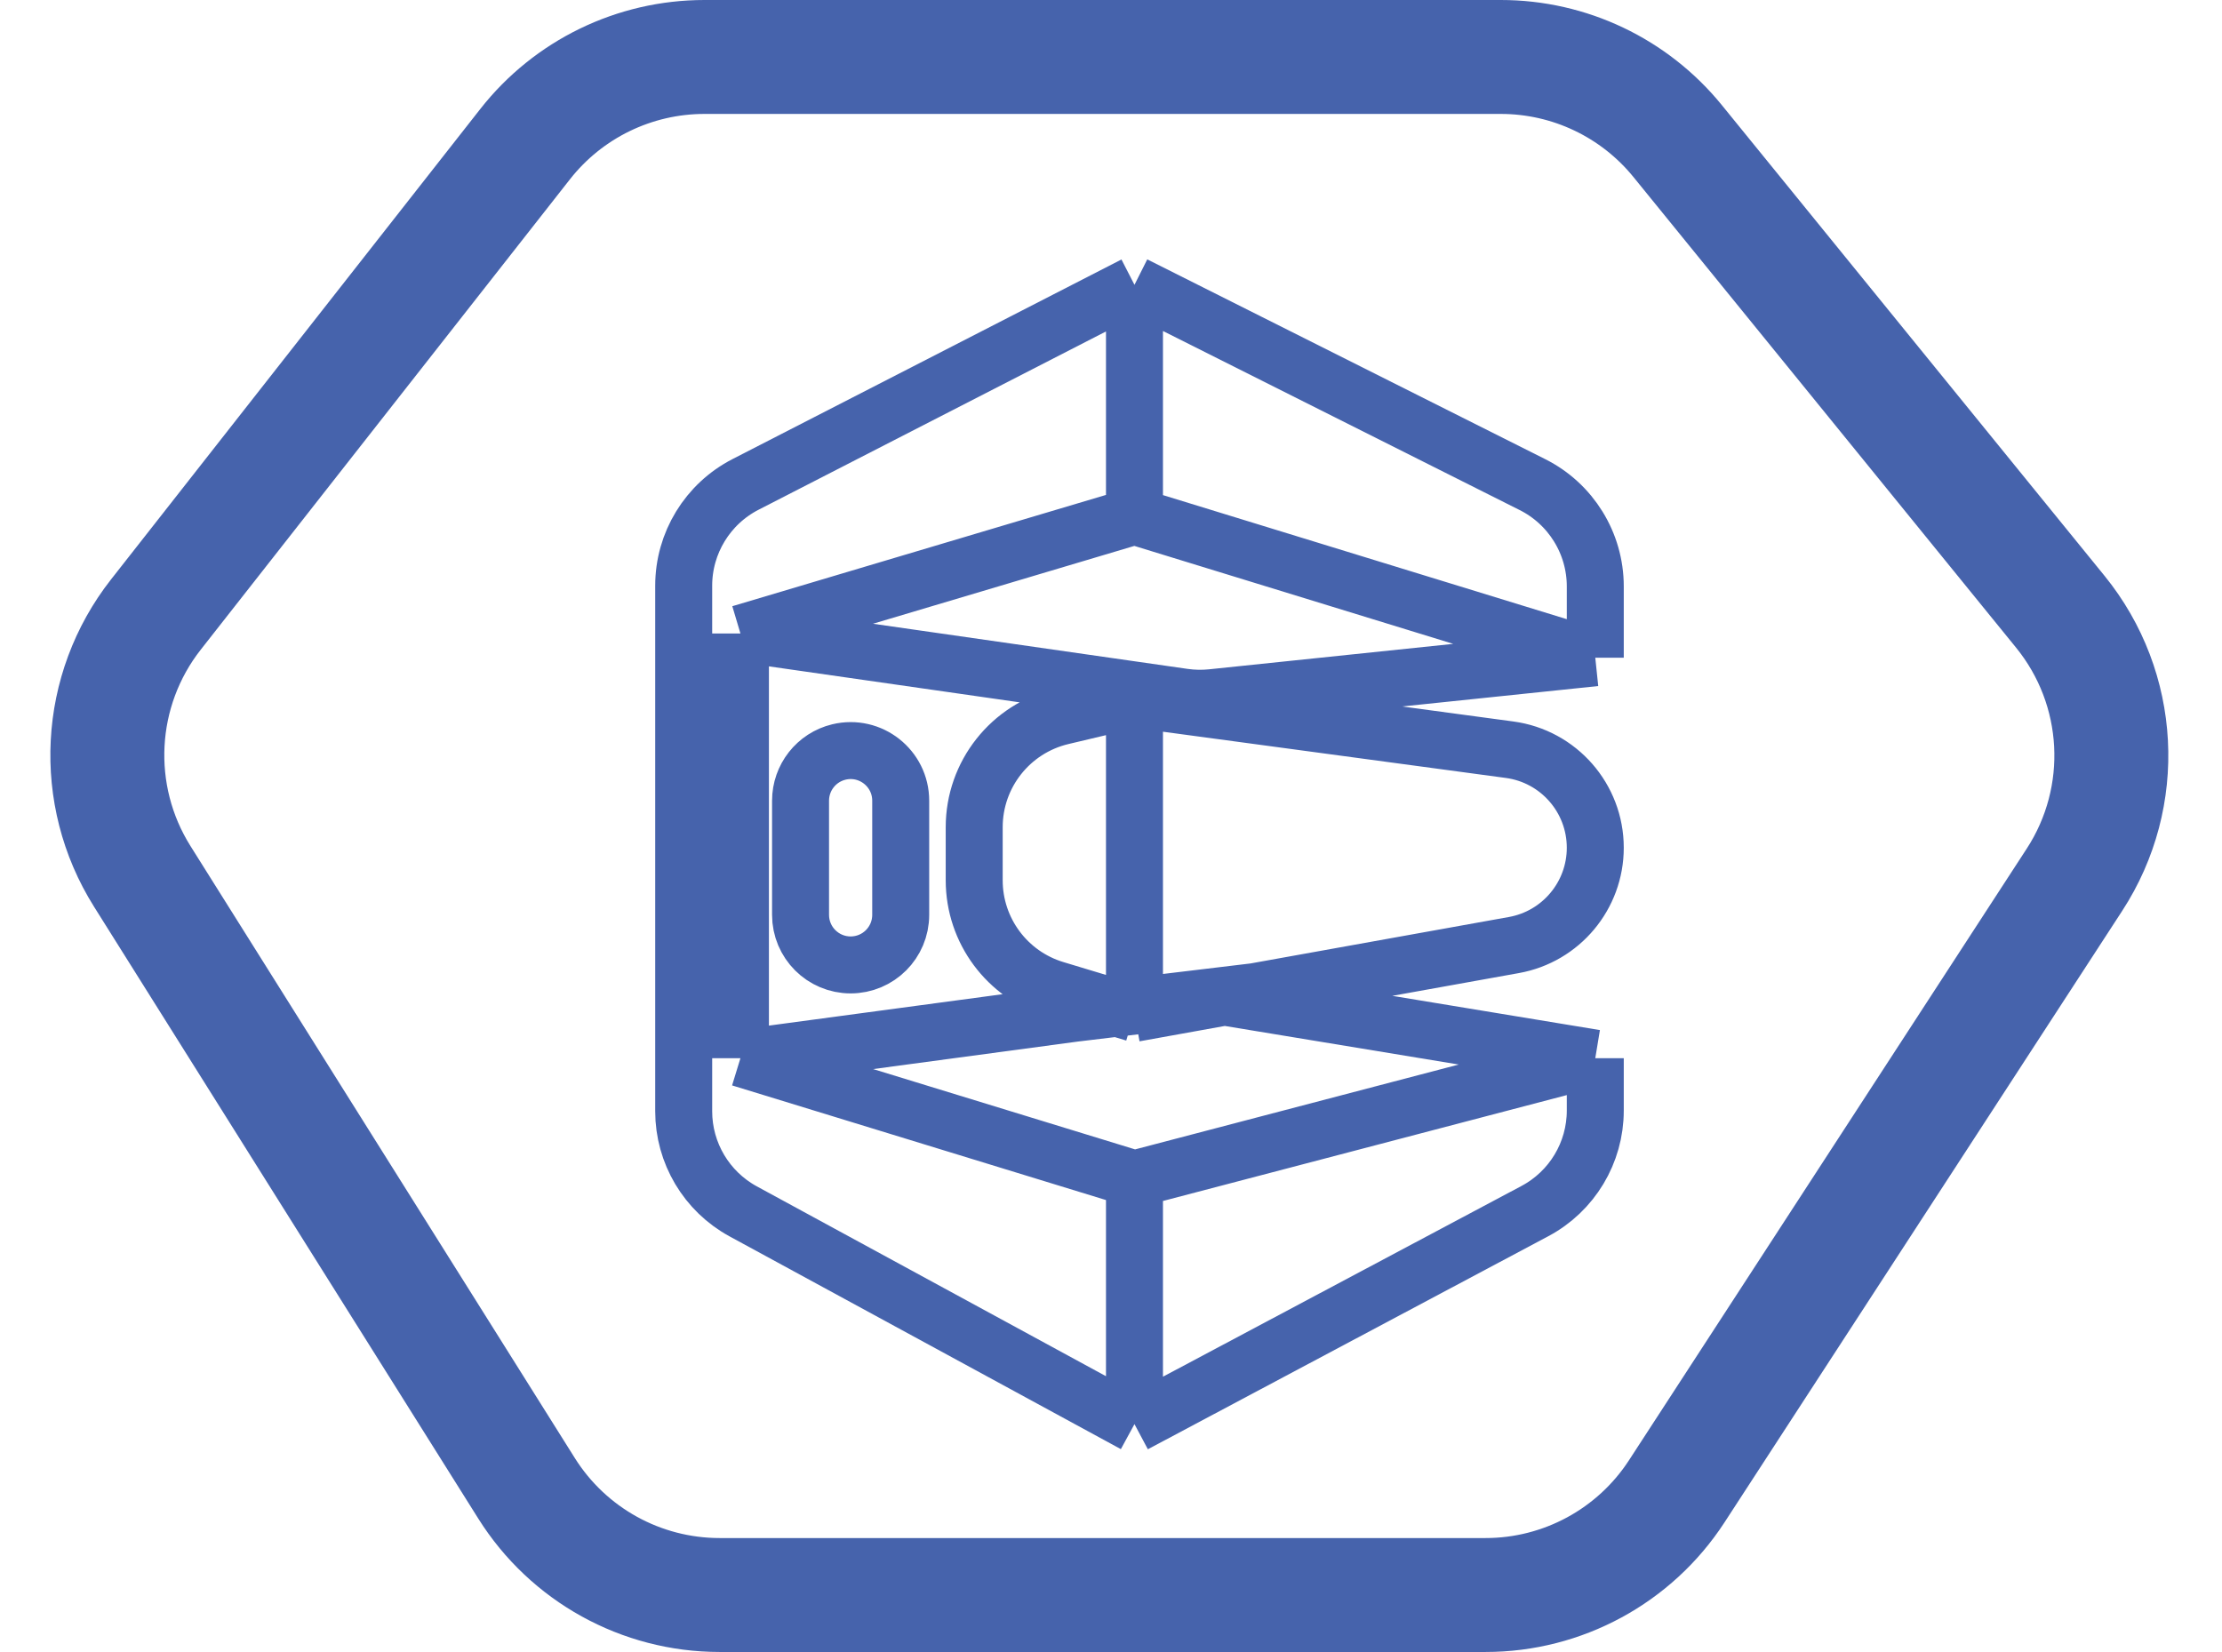
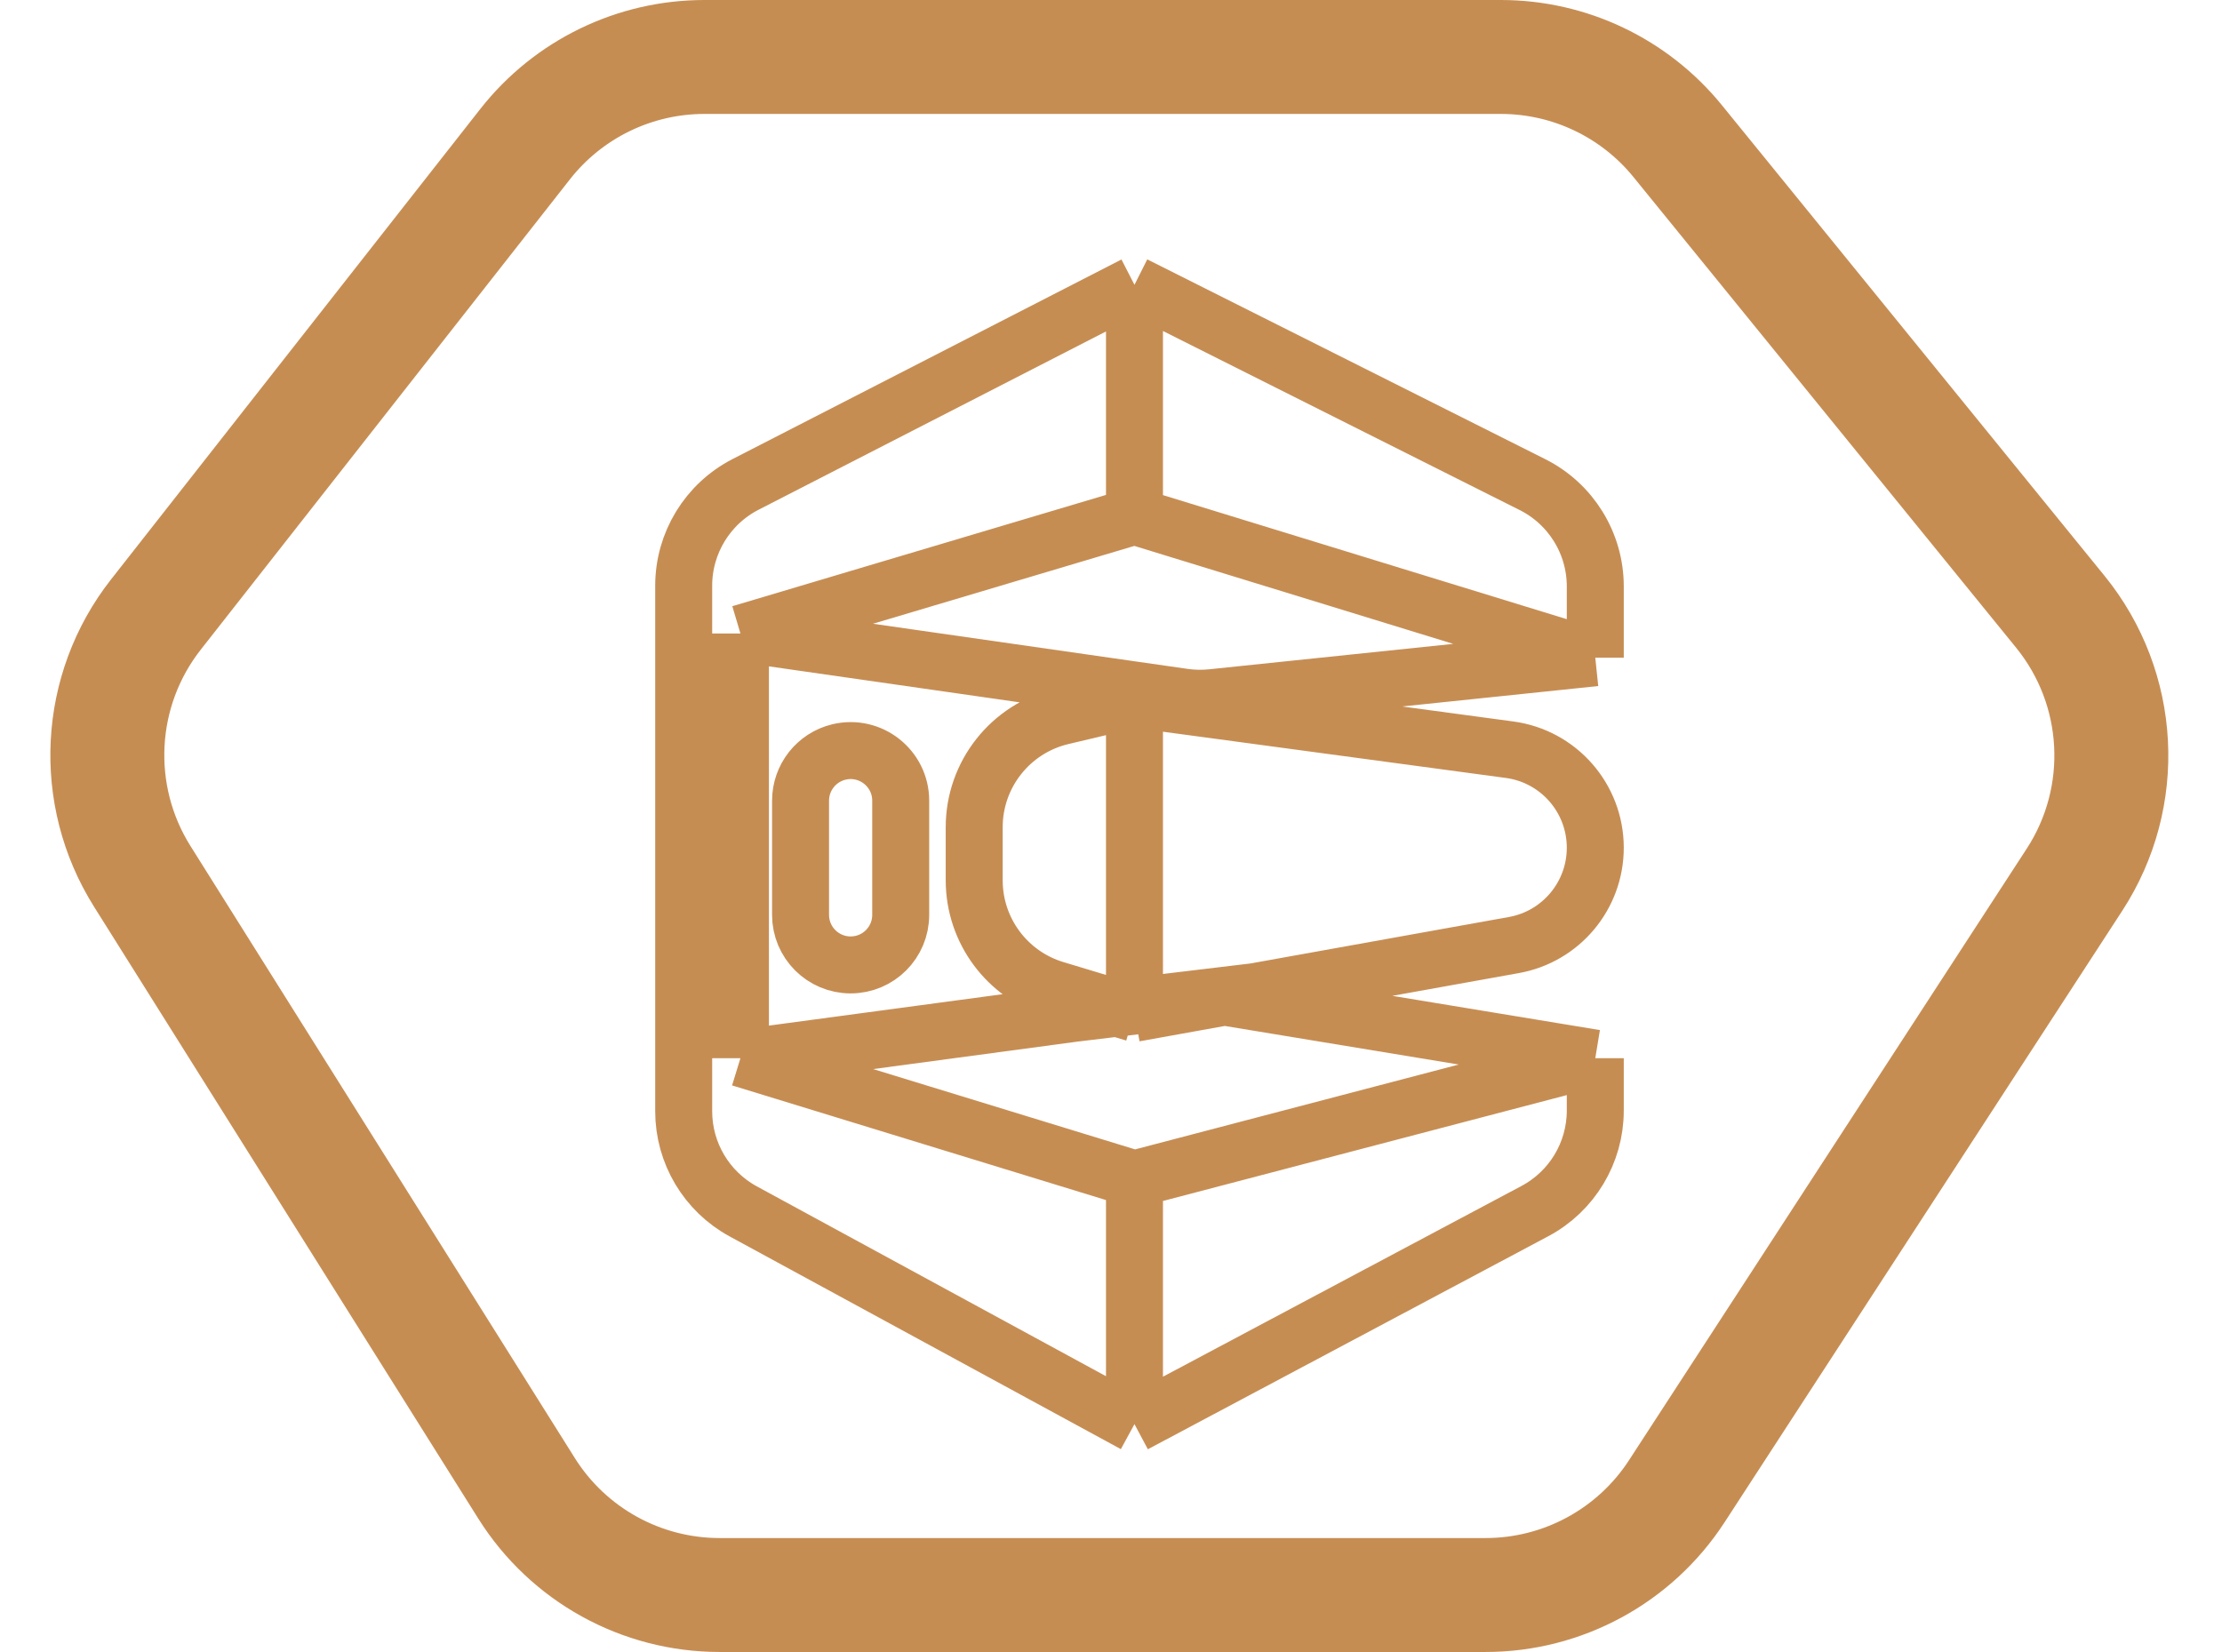
<svg xmlns="http://www.w3.org/2000/svg" width="39" height="29" viewBox="0 0 39 29" fill="none">
-   <path d="M26.342 1H12.364C11.136 1 9.975 1.564 9.217 2.53L2.737 10.787C1.695 12.114 1.599 13.954 2.496 15.383L9.242 26.127C9.974 27.293 11.254 28 12.63 28H26.075C27.429 28 28.691 27.315 29.429 26.181L36.411 15.443C37.358 13.987 37.257 12.086 36.162 10.739L29.446 2.477C28.686 1.542 27.546 1 26.342 1Z" stroke="#4663AC" stroke-width="2" />
-   <path d="M19.912 5L13.087 8.503C12.42 8.845 12 9.532 12 10.282V19.508C12 20.241 12.401 20.915 13.044 21.265L19.912 25M19.912 5V9.061M19.912 5L26.897 8.507C27.573 8.846 28 9.538 28 10.294V11.546M19.912 9.061L12.996 11.121M19.912 9.061L28 11.546M12.996 11.121V18.576M12.996 11.121L20.78 12.238C20.943 12.261 21.108 12.264 21.272 12.247L28 11.546M12.996 18.576L19.912 20.697M12.996 18.576L18.857 17.788L22.022 17.408M19.912 20.697V25M19.912 20.697L28 18.576M19.912 25L26.939 21.261C27.592 20.914 28 20.235 28 19.496V18.576M28 18.576L21.494 17.503M19.912 12.273L18.638 12.575C17.736 12.789 17.099 13.594 17.099 14.521V15.454C17.099 16.336 17.677 17.114 18.521 17.368L19.912 17.788M19.912 12.273V17.788M19.912 12.273L26.496 13.161C27.357 13.277 28 14.012 28 14.882V14.882C28 15.722 27.398 16.442 26.571 16.59L22.022 17.408M19.912 17.788L21.494 17.503M22.022 17.408L21.494 17.503M14.93 16.939V16.939C15.416 16.939 15.809 16.546 15.809 16.06V14.056C15.809 13.487 15.277 13.068 14.724 13.201V13.201C14.329 13.296 14.051 13.65 14.051 14.056V16.06C14.051 16.546 14.445 16.939 14.93 16.939Z" stroke="#4663AC" />
+   <path d="M26.342 1H12.364C11.136 1 9.975 1.564 9.217 2.53L2.737 10.787C1.695 12.114 1.599 13.954 2.496 15.383L9.242 26.127C9.974 27.293 11.254 28 12.63 28H26.075C27.429 28 28.691 27.315 29.429 26.181L36.411 15.443C37.358 13.987 37.257 12.086 36.162 10.739L29.446 2.477C28.686 1.542 27.546 1 26.342 1Z" stroke="#c68d53" stroke-width="2" />
+   <path d="M19.912 5L13.087 8.503C12.42 8.845 12 9.532 12 10.282V19.508C12 20.241 12.401 20.915 13.044 21.265L19.912 25M19.912 5V9.061M19.912 5L26.897 8.507C27.573 8.846 28 9.538 28 10.294V11.546M19.912 9.061L12.996 11.121M19.912 9.061L28 11.546M12.996 11.121V18.576M12.996 11.121L20.78 12.238C20.943 12.261 21.108 12.264 21.272 12.247L28 11.546M12.996 18.576L19.912 20.697M12.996 18.576L18.857 17.788L22.022 17.408M19.912 20.697V25M19.912 20.697L28 18.576M19.912 25L26.939 21.261C27.592 20.914 28 20.235 28 19.496V18.576M28 18.576L21.494 17.503M19.912 12.273L18.638 12.575C17.736 12.789 17.099 13.594 17.099 14.521V15.454C17.099 16.336 17.677 17.114 18.521 17.368L19.912 17.788M19.912 12.273V17.788M19.912 12.273L26.496 13.161C27.357 13.277 28 14.012 28 14.882V14.882C28 15.722 27.398 16.442 26.571 16.59L22.022 17.408M19.912 17.788L21.494 17.503M22.022 17.408L21.494 17.503M14.93 16.939V16.939C15.416 16.939 15.809 16.546 15.809 16.06V14.056C15.809 13.487 15.277 13.068 14.724 13.201V13.201C14.329 13.296 14.051 13.65 14.051 14.056V16.06C14.051 16.546 14.445 16.939 14.93 16.939Z" stroke="#c68d53" />
</svg>
